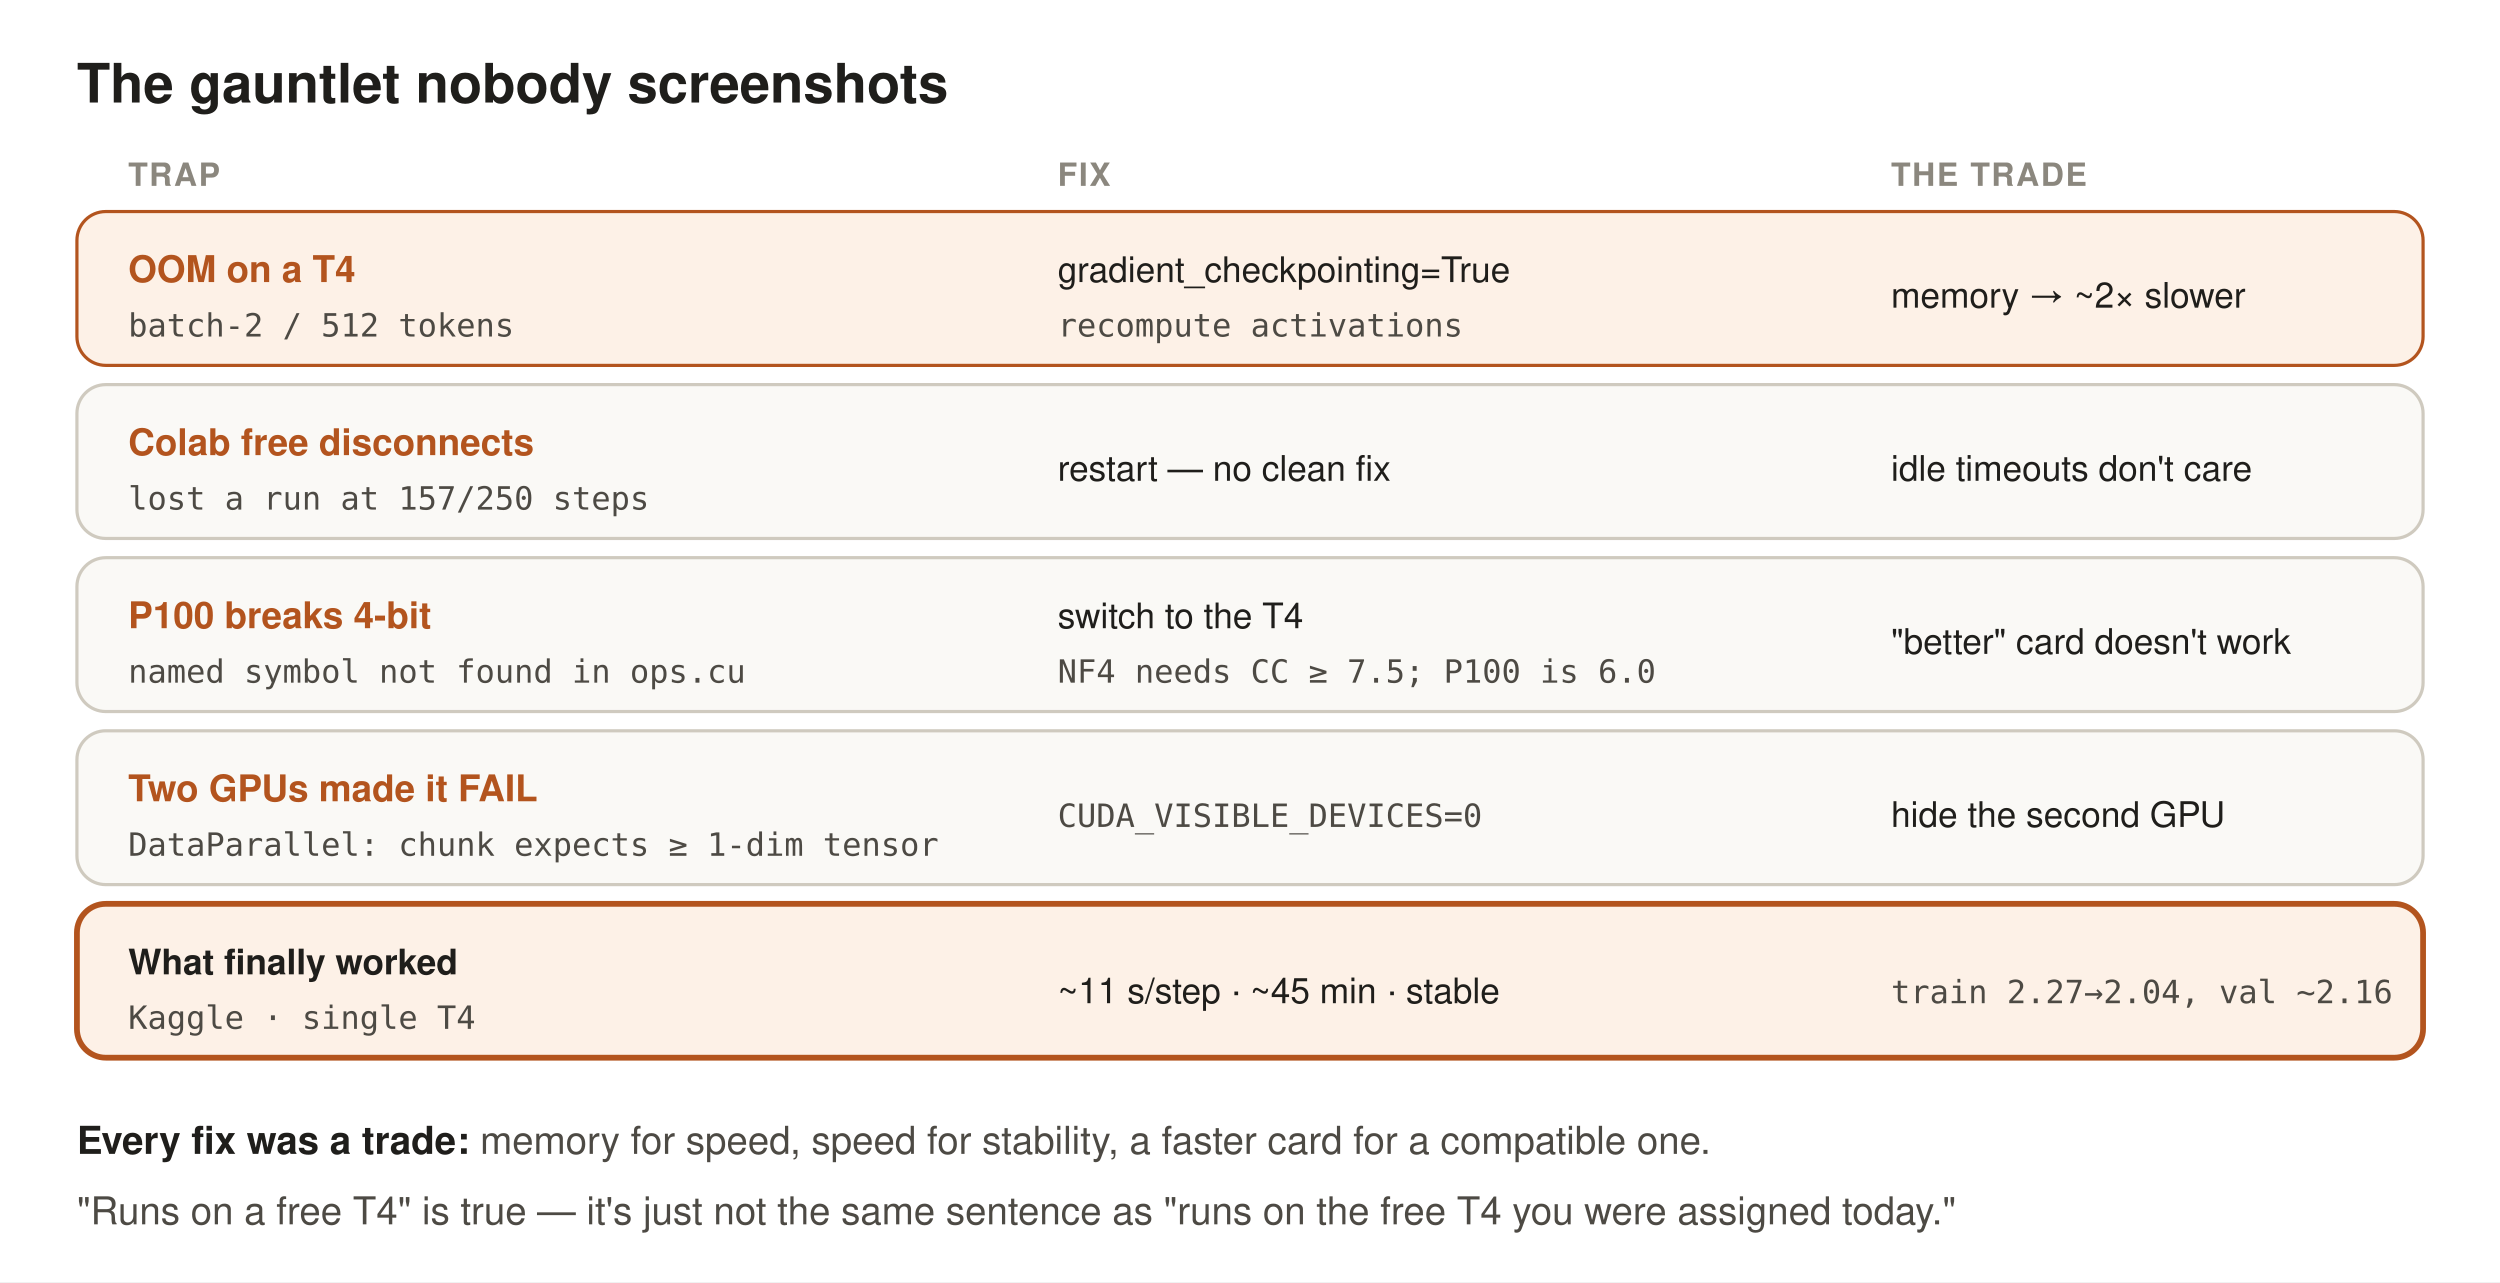
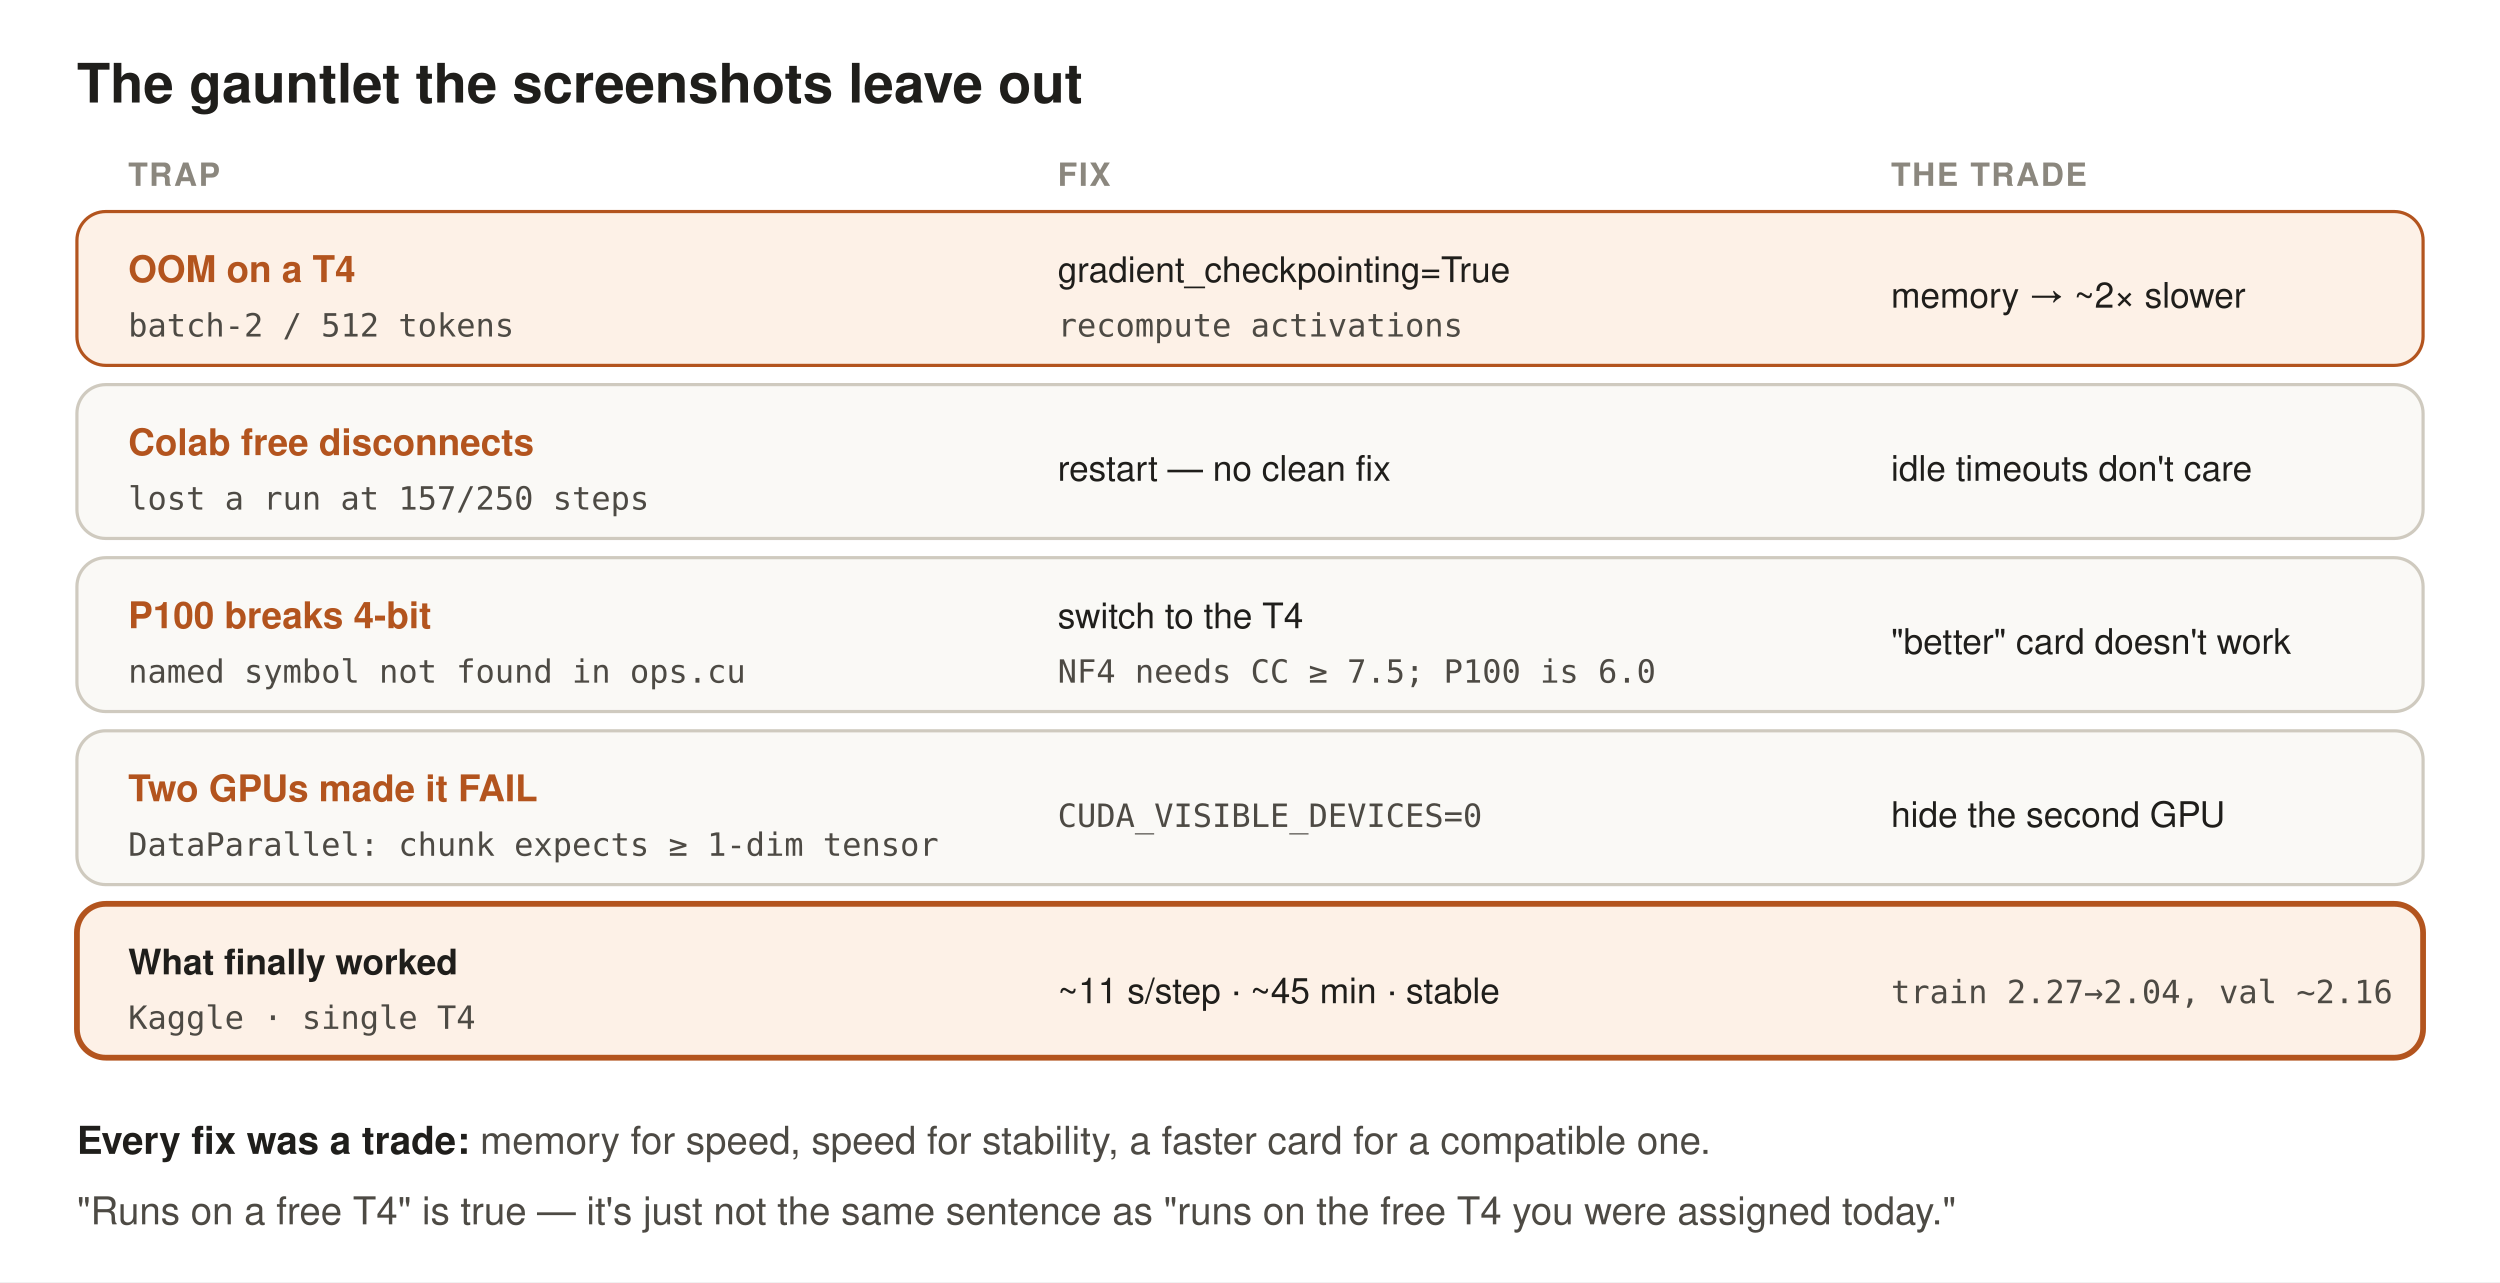
<svg xmlns="http://www.w3.org/2000/svg" viewBox="0 0 780 400" width="780" height="400" role="img" font-family="-apple-system, BlinkMacSystemFont, 'Segoe UI', Helvetica, Arial, sans-serif">
  <rect x="0" y="0" width="780" height="400" fill="#ffffff" />
  <style>
    .h    { font-size: 17px; font-weight: 700; fill: #1f1e1b; }
    .hdr  { font-size: 10px; font-weight: 700; fill: #8b877e; letter-spacing: 0.5px; }
    .trap { font-size: 11.5px; font-weight: 700; fill: #b3541e; }
    .fix  { font-size: 11px; fill: #1f1e1b; }
    .mono { font-size: 10px; font-family: ui-monospace, SFMono-Regular, Menlo, Consolas, monospace; fill: #4d4a44; }
    .cap  { font-size: 12px; fill: #4d4a44; }
  </style>
-   <text x="24" y="32" class="h">The gauntlet nobody screenshots</text>
+   <text x="24" y="32" class="h">The gauntlet the screenshots leave out</text>
  <text x="40" y="58" class="hdr">TRAP</text>
  <text x="330" y="58" class="hdr">FIX</text>
  <text x="590" y="58" class="hdr">THE TRADE</text>
  <rect x="24" y="66" width="732" height="48" rx="9" fill="#fdf1e7" stroke="#b3541e" />
  <text x="40" y="88" class="trap">OOM on a T4</text>
  <text x="40" y="105" class="mono">batch-2 / 512 tokens</text>
  <text x="330" y="88" class="fix">gradient_checkpointing=True</text>
  <text x="330" y="105" class="mono">recompute activations</text>
  <text x="590" y="96" class="fix">memory → ~2× slower</text>
  <rect x="24" y="120" width="732" height="48" rx="9" fill="#faf9f6" stroke="#cfcabf" />
  <text x="40" y="142" class="trap">Colab free disconnects</text>
  <text x="40" y="159" class="mono">lost a run at 157/250 steps</text>
  <text x="330" y="150" class="fix">restart — no clean fix</text>
  <text x="590" y="150" class="fix">idle timeouts don't care</text>
  <rect x="24" y="174" width="732" height="48" rx="9" fill="#faf9f6" stroke="#cfcabf" />
  <text x="40" y="196" class="trap">P100 breaks 4-bit</text>
  <text x="40" y="213" class="mono">named symbol not found in ops.cu</text>
  <text x="330" y="196" class="fix">switch to the T4</text>
  <text x="330" y="213" class="mono">NF4 needs CC ≥ 7.5; P100 is 6.0</text>
  <text x="590" y="204" class="fix">"better" card doesn't work</text>
  <rect x="24" y="228" width="732" height="48" rx="9" fill="#faf9f6" stroke="#cfcabf" />
  <text x="40" y="250" class="trap">Two GPUs made it FAIL</text>
  <text x="40" y="267" class="mono">DataParallel: chunk expects ≥ 1-dim tensor</text>
  <text x="330" y="258" class="mono">CUDA_VISIBLE_DEVICES=0</text>
  <text x="590" y="258" class="fix">hide the second GPU</text>
  <rect x="24" y="282" width="732" height="48" rx="9" fill="#fdf1e7" stroke="#b3541e" stroke-width="1.8" />
  <text x="40" y="304" class="fix" font-weight="700" fill="#b3541e">What finally worked</text>
  <text x="40" y="321" class="mono">Kaggle · single T4</text>
  <text x="330" y="313" class="fix">~11 s/step · ~45 min · stable</text>
  <text x="590" y="313" class="mono">train 2.27→2.04, val ~2.16</text>
  <text x="24" y="360" class="cap">
    <tspan font-weight="700" fill="#1f1e1b">Every fix was a trade:</tspan> memory for speed, speed for stability, a faster card for a compatible one.</text>
  <text x="24" y="382" class="cap">"Runs on a free T4" is true — it's just not the same sentence as "runs on the free T4 you were assigned today."</text>
</svg>
